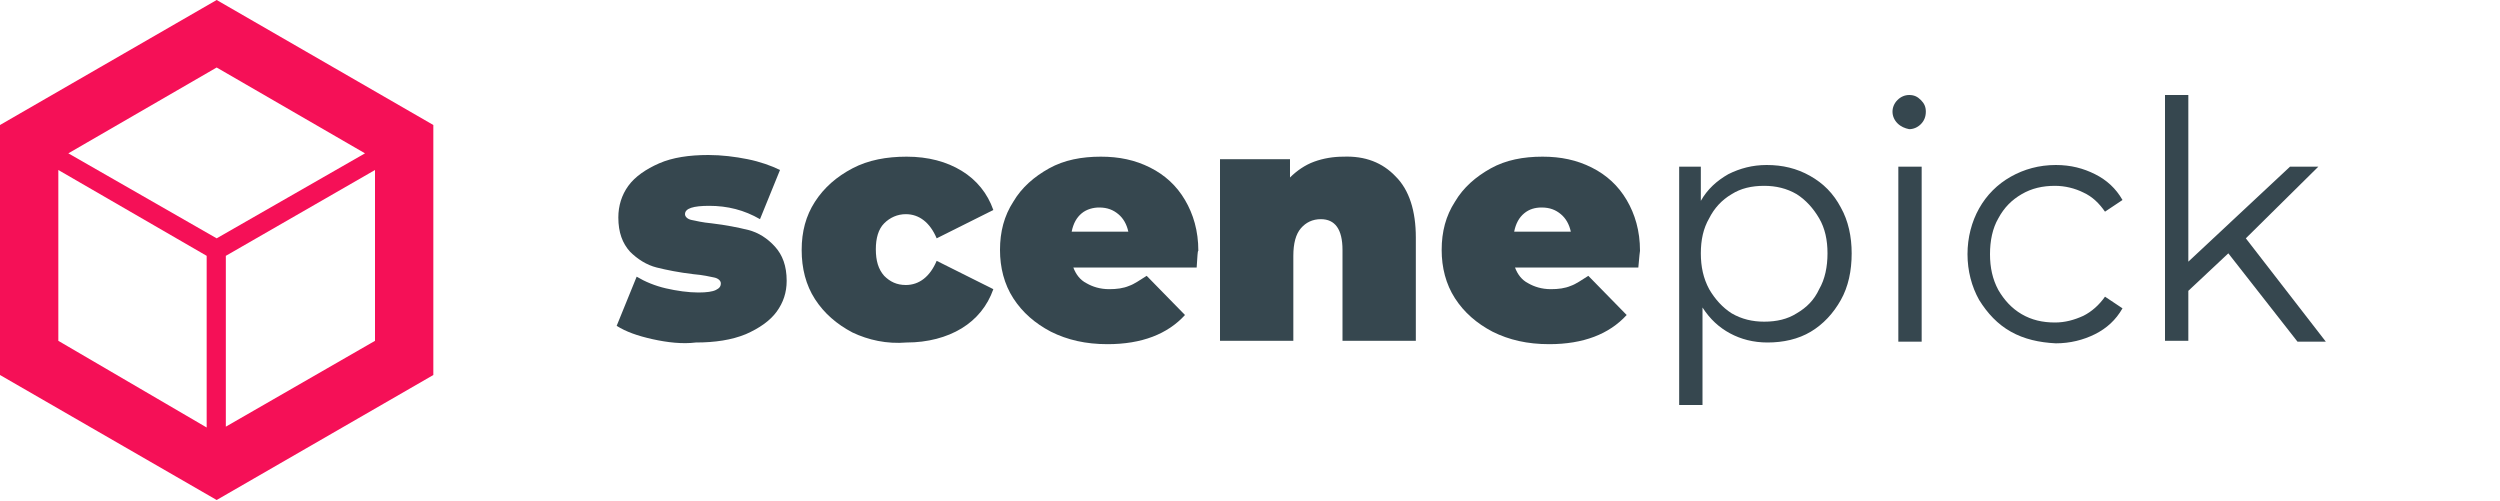
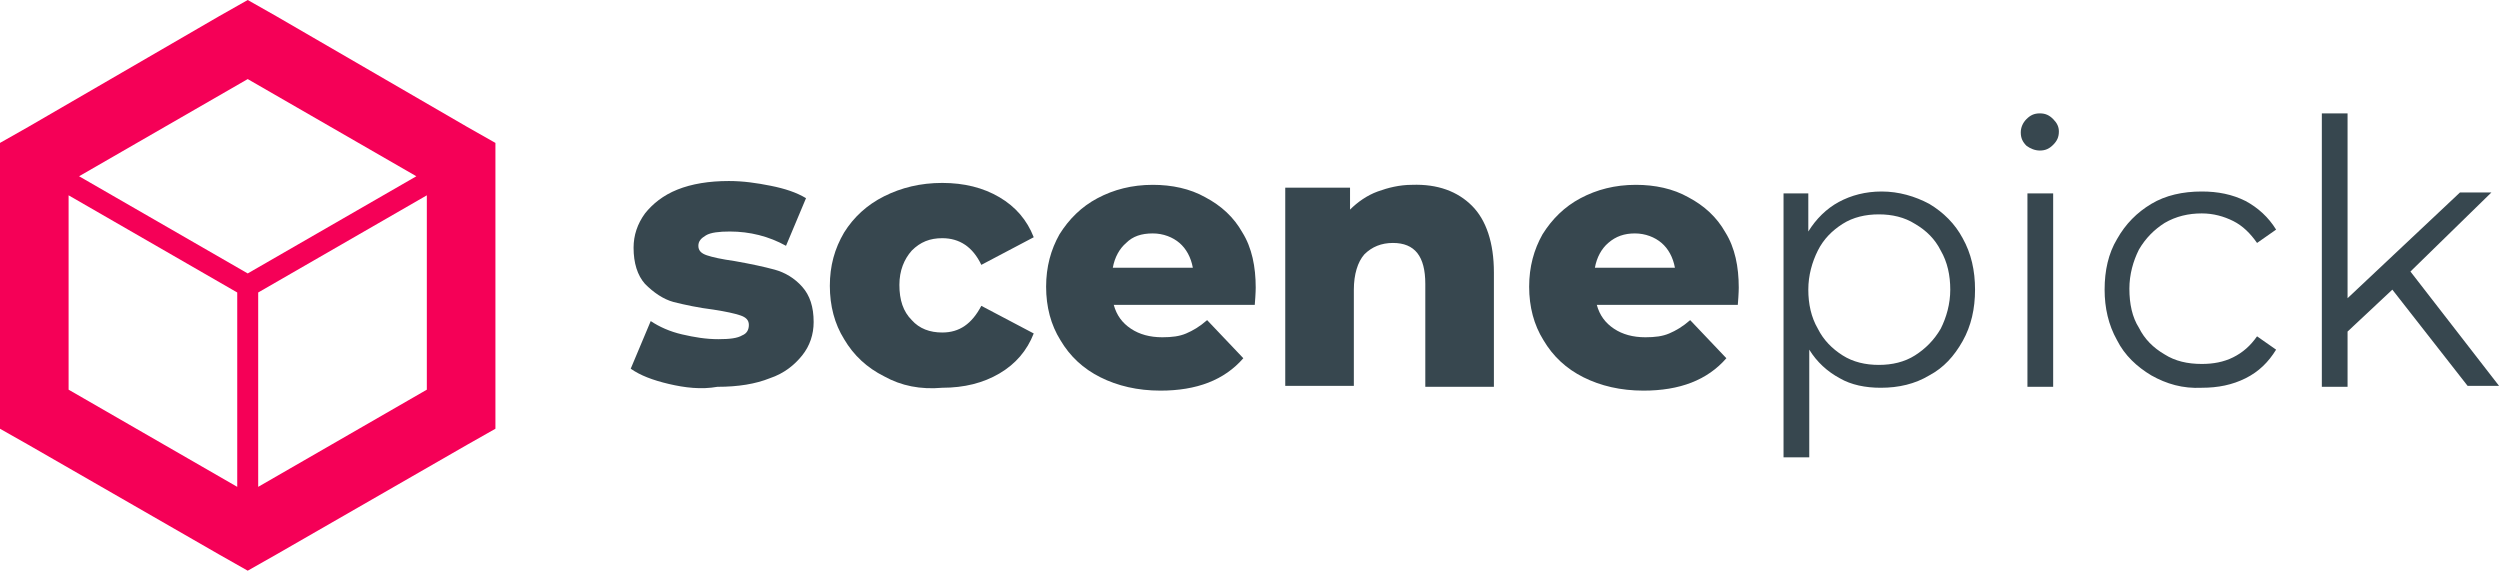
- <svg xmlns="http://www.w3.org/2000/svg" version="1.1" id="Layer_1" x="0px" y="0px" viewBox="0 0 300 60" style="enable-background:new 0 0 300 60;" xml:space="preserve">
+ <svg xmlns="http://www.w3.org/2000/svg" version="1.1" id="Layer_1" x="0px" y="0px" viewBox="0 0 262.4 60" style="enable-background:new 0 0 262.4 60;" xml:space="preserve">
  <style type="text/css">
- 	.st0{fill:#F51057;}
- 	.st1{fill:#36474F;}
+ 	.st0{fill:#F50057;}
+ 	.st1{fill:#37474F;}
</style>
-   <path class="st0" d="M26,0L0,15v30l26,15l26-15V15L26,0z M45,40.9L27.1,51.2V30.7L45,20.4V40.9z M7,20.4l17.8,10.3v20.6L7,40.9V20.4  z M26,28.6L8.2,18.4L26,8.1l17.8,10.3L26,28.6z" />
+   <path class="st0" d="M49,13.3L29,1.7L26,0l-3,1.7L3,13.3L0,15v3.5v23.1V45l3,1.7l20,11.5l3,1.7l3-1.7l20-11.5l3-1.7v-3.5V18.5V15  L49,13.3z M44.8,40.9L27.1,51.1V30.7l17.7-10.2V40.9z M7.2,20.5l17.7,10.2v20.4L7.2,40.9V20.5z M8.3,18.5L26,8.3l17.7,10.2L26,28.7  L8.3,18.5z" />
  <g>
-     <path class="st1" d="M78.3,40.7c-1.8-0.4-3.2-0.9-4.3-1.6l2.4-5.9c1,0.6,2.2,1.1,3.5,1.4c1.3,0.3,2.7,0.5,3.9,0.5   c1,0,1.7-0.1,2.1-0.3c0.4-0.2,0.6-0.4,0.6-0.8c0-0.3-0.3-0.6-0.8-0.7c-0.5-0.1-1.3-0.3-2.5-0.4c-1.7-0.2-3.2-0.5-4.4-0.8   c-1.2-0.3-2.3-1-3.2-1.9c-0.9-1-1.4-2.3-1.4-4.1c0-1.4,0.4-2.7,1.2-3.8c0.8-1.1,2.1-2,3.7-2.7c1.6-0.7,3.6-1,5.9-1   c1.6,0,3.2,0.2,4.7,0.5c1.5,0.3,2.9,0.8,3.9,1.3l-2.4,5.9c-1.9-1.1-3.9-1.6-6.1-1.6c-1.9,0-2.9,0.3-2.9,1c0,0.3,0.3,0.6,0.8,0.7   c0.5,0.1,1.3,0.3,2.4,0.4c1.7,0.2,3.2,0.5,4.4,0.8c1.2,0.3,2.3,1,3.2,2c0.9,1,1.4,2.3,1.4,4.1c0,1.4-0.4,2.6-1.2,3.7   c-0.8,1.1-2.1,2-3.7,2.7c-1.7,0.7-3.7,1-6,1C81.9,41.3,80.1,41.1,78.3,40.7z" />
-     <path class="st1" d="M102.3,39.9c-1.9-1-3.4-2.3-4.5-4c-1.1-1.7-1.6-3.7-1.6-5.9c0-2.2,0.5-4.1,1.6-5.8c1.1-1.7,2.6-3,4.5-4   c1.9-1,4.1-1.4,6.5-1.4c2.6,0,4.8,0.6,6.6,1.7c1.8,1.1,3.1,2.7,3.8,4.7l-6.8,3.4c-0.8-1.9-2.1-2.9-3.7-2.9c-1,0-1.9,0.4-2.6,1.1   c-0.7,0.7-1,1.8-1,3.1c0,1.4,0.3,2.4,1,3.2c0.7,0.7,1.5,1.1,2.6,1.1c1.6,0,2.9-1,3.7-2.9l6.8,3.4c-0.7,2-2,3.6-3.8,4.7   c-1.8,1.1-4.1,1.7-6.6,1.7C106.4,41.3,104.2,40.8,102.3,39.9z" />
-     <path class="st1" d="M143.6,32.1h-14.8c0.3,0.8,0.8,1.5,1.6,1.9c0.7,0.4,1.6,0.7,2.7,0.7c0.9,0,1.7-0.1,2.4-0.4   c0.6-0.2,1.3-0.7,2.1-1.2l4.6,4.7c-2.1,2.3-5.2,3.5-9.3,3.5c-2.6,0-4.8-0.5-6.8-1.5c-1.9-1-3.4-2.3-4.5-4c-1.1-1.7-1.6-3.7-1.6-5.8   c0-2.2,0.5-4.1,1.6-5.8c1-1.7,2.5-3,4.3-4c1.8-1,3.9-1.4,6.2-1.4c2.2,0,4.1,0.4,5.9,1.3c1.8,0.9,3.2,2.2,4.2,3.9   c1,1.7,1.6,3.7,1.6,6.1C143.7,30.1,143.7,30.8,143.6,32.1z M129.8,25.6c-0.6,0.5-1,1.2-1.2,2.2h6.8c-0.2-0.9-0.6-1.6-1.2-2.1   c-0.6-0.5-1.3-0.8-2.3-0.8C131.2,24.9,130.4,25.1,129.8,25.6z" />
-     <path class="st1" d="M167.5,21.2c1.6,1.6,2.4,4.1,2.4,7.3v12.4h-8.8V30c0-2.5-0.9-3.7-2.6-3.7c-1,0-1.8,0.4-2.4,1.1   c-0.6,0.7-0.9,1.8-0.9,3.3v10.2h-8.8V19.1h8.4v2.2c0.8-0.8,1.8-1.5,2.9-1.9c1.1-0.4,2.3-0.6,3.5-0.6   C163.8,18.7,165.9,19.5,167.5,21.2z" />
-     <path class="st1" d="M196.6,32.1h-14.8c0.3,0.8,0.8,1.5,1.6,1.9c0.7,0.4,1.6,0.7,2.7,0.7c0.9,0,1.7-0.1,2.4-0.4   c0.6-0.2,1.3-0.7,2.1-1.2l4.6,4.7c-2.1,2.3-5.2,3.5-9.3,3.5c-2.6,0-4.8-0.5-6.8-1.5c-1.9-1-3.4-2.3-4.5-4c-1.1-1.7-1.6-3.7-1.6-5.8   c0-2.2,0.5-4.1,1.6-5.8c1-1.7,2.5-3,4.3-4c1.8-1,3.9-1.4,6.2-1.4c2.2,0,4.1,0.4,5.9,1.3c1.8,0.9,3.2,2.2,4.2,3.9   c1,1.7,1.6,3.7,1.6,6.1C196.8,30.1,196.7,30.8,196.6,32.1z M182.9,25.6c-0.6,0.5-1,1.2-1.2,2.2h6.8c-0.2-0.9-0.6-1.6-1.2-2.1   s-1.3-0.8-2.3-0.8C184.2,24.9,183.5,25.1,182.9,25.6z" />
-     <path class="st1" d="M217.2,21.1c1.6,0.9,2.8,2.1,3.7,3.8c0.9,1.6,1.3,3.5,1.3,5.5c0,2.1-0.4,4-1.3,5.6c-0.9,1.6-2.1,2.9-3.6,3.8   c-1.5,0.9-3.3,1.3-5.2,1.3c-1.7,0-3.2-0.4-4.5-1.1c-1.3-0.7-2.4-1.7-3.3-3.1v11.7h-2.8V20h2.6v4.1c0.8-1.4,1.9-2.4,3.3-3.2   c1.4-0.7,2.9-1.1,4.6-1.1C213.9,19.8,215.6,20.2,217.2,21.1z M215.6,37.6c1.2-0.7,2.1-1.6,2.7-2.9c0.7-1.2,1-2.7,1-4.3   c0-1.6-0.3-3-1-4.2c-0.7-1.2-1.6-2.2-2.7-2.9c-1.2-0.7-2.5-1-3.9-1c-1.5,0-2.8,0.3-3.9,1c-1.2,0.7-2.1,1.7-2.7,2.9   c-0.7,1.2-1,2.6-1,4.2c0,1.6,0.3,3,1,4.3c0.7,1.2,1.6,2.2,2.7,2.9c1.2,0.7,2.5,1,3.9,1C213.2,38.6,214.5,38.3,215.6,37.6z" />
-     <path class="st1" d="M227.7,14.8c-0.4-0.4-0.6-0.9-0.6-1.4c0-0.5,0.2-1,0.6-1.4c0.4-0.4,0.9-0.6,1.4-0.6c0.6,0,1,0.2,1.4,0.6   c0.4,0.4,0.6,0.8,0.6,1.4c0,0.6-0.2,1.1-0.6,1.5c-0.4,0.4-0.9,0.6-1.4,0.6C228.6,15.4,228.1,15.2,227.7,14.8z M227.8,20h2.8v21   h-2.8V20z" />
-     <path class="st1" d="M241.3,39.8c-1.6-0.9-2.8-2.2-3.8-3.8c-0.9-1.6-1.4-3.5-1.4-5.5c0-2,0.5-3.9,1.4-5.5c0.9-1.6,2.2-2.9,3.8-3.8   c1.6-0.9,3.4-1.4,5.4-1.4c1.8,0,3.3,0.4,4.7,1.1c1.4,0.7,2.5,1.7,3.3,3.1l-2.1,1.4c-0.7-1-1.5-1.8-2.6-2.3c-1-0.5-2.2-0.8-3.4-0.8   c-1.5,0-2.8,0.3-4,1c-1.2,0.7-2.1,1.6-2.8,2.9c-0.7,1.2-1,2.7-1,4.3c0,1.6,0.3,3,1,4.3c0.7,1.2,1.6,2.2,2.8,2.9c1.2,0.7,2.5,1,4,1   c1.2,0,2.3-0.3,3.4-0.8c1-0.5,1.9-1.3,2.6-2.3l2.1,1.4c-0.8,1.4-1.9,2.4-3.3,3.1c-1.4,0.7-3,1.1-4.7,1.1   C244.7,41.1,242.9,40.7,241.3,39.8z" />
-     <path class="st1" d="M267.4,30.4l-4.8,4.5v6h-2.8V11.4h2.8v20L274.8,20h3.4l-8.7,8.6l9.6,12.4h-3.4L267.4,30.4z" />
+     <path class="st1" d="M70.2,40.3c-1.7-0.4-3-0.9-4-1.6l2.1-5c0.9,0.6,2,1.1,3.3,1.4c1.3,0.3,2.5,0.5,3.8,0.5c1.2,0,2-0.1,2.5-0.4   c0.5-0.2,0.7-0.6,0.7-1.1c0-0.5-0.3-0.8-0.9-1c-0.6-0.2-1.5-0.4-2.8-0.6c-1.6-0.2-3-0.5-4.2-0.8c-1.1-0.3-2.1-1-3-1.9   c-0.8-0.9-1.2-2.2-1.2-3.8c0-1.3,0.4-2.5,1.2-3.6c0.8-1,1.9-1.9,3.4-2.5c1.5-0.6,3.3-0.9,5.4-0.9c1.5,0,2.9,0.2,4.4,0.5   c1.5,0.3,2.7,0.7,3.7,1.3l-2.1,5c-1.8-1-3.8-1.5-5.9-1.5c-1.1,0-2,0.1-2.5,0.4s-0.8,0.6-0.8,1.1c0,0.5,0.3,0.8,0.9,1   c0.6,0.2,1.5,0.4,2.9,0.6c1.7,0.3,3.1,0.6,4.2,0.9c1.1,0.3,2.1,0.9,2.9,1.8c0.8,0.9,1.2,2.1,1.2,3.7c0,1.3-0.4,2.5-1.2,3.5   c-0.8,1-1.9,1.9-3.4,2.4c-1.5,0.6-3.3,0.9-5.5,0.9C73.6,40.9,71.9,40.7,70.2,40.3z" />
+     <path class="st1" d="M92.8,39.5c-1.8-0.9-3.2-2.2-4.2-3.9c-1-1.6-1.5-3.5-1.5-5.6c0-2.1,0.5-3.9,1.5-5.6c1-1.6,2.4-2.9,4.2-3.8   c1.8-0.9,3.8-1.4,6.1-1.4c2.3,0,4.3,0.5,6,1.5s2.9,2.4,3.6,4.2l-5.5,2.9c-0.9-1.9-2.3-2.8-4.1-2.8c-1.3,0-2.3,0.4-3.2,1.3   c-0.8,0.9-1.3,2.1-1.3,3.6c0,1.6,0.4,2.8,1.3,3.7c0.8,0.9,1.9,1.3,3.2,1.3c1.8,0,3.1-0.9,4.1-2.8l5.5,2.9c-0.7,1.8-1.9,3.2-3.6,4.2   c-1.7,1-3.7,1.5-6,1.5C96.6,40.9,94.6,40.5,92.8,39.5z" />
+     <path class="st1" d="M131.7,32h-14.8c0.3,1.1,0.9,1.9,1.8,2.5c0.9,0.6,2,0.9,3.3,0.9c1,0,1.8-0.1,2.5-0.4c0.7-0.3,1.4-0.7,2.2-1.4   l3.8,4c-2,2.3-4.9,3.4-8.7,3.4c-2.4,0-4.5-0.5-6.3-1.4c-1.8-0.9-3.2-2.2-4.2-3.9c-1-1.6-1.5-3.5-1.5-5.6c0-2.1,0.5-3.9,1.4-5.5   c1-1.6,2.3-2.9,4-3.8c1.7-0.9,3.6-1.4,5.8-1.4c2,0,3.9,0.4,5.5,1.3c1.7,0.9,3,2.1,3.9,3.7c1,1.6,1.4,3.6,1.4,5.8   C131.8,30.2,131.8,30.8,131.7,32z M118.2,25.5c-0.7,0.6-1.2,1.5-1.4,2.6h8.4c-0.2-1.1-0.7-2-1.4-2.6c-0.7-0.6-1.7-1-2.8-1   C119.8,24.5,118.9,24.8,118.2,25.5z" />
+     <path class="st1" d="M154.5,21.6c1.5,1.5,2.3,3.9,2.3,7v12h-7.2V29.8c0-2.9-1.1-4.3-3.4-4.3c-1.2,0-2.2,0.4-3,1.2   c-0.7,0.8-1.1,2.1-1.1,3.7v10.1h-7.2V19.7h6.8v2.3c0.8-0.8,1.8-1.5,2.9-1.9c1.1-0.4,2.3-0.7,3.6-0.7   C150.9,19.3,153,20.1,154.5,21.6z" />
+     <path class="st1" d="M182.4,32h-14.8c0.3,1.1,0.9,1.9,1.8,2.5c0.9,0.6,2,0.9,3.3,0.9c1,0,1.8-0.1,2.5-0.4c0.7-0.3,1.4-0.7,2.2-1.4   l3.8,4c-2,2.3-4.9,3.4-8.7,3.4c-2.4,0-4.5-0.5-6.3-1.4s-3.2-2.2-4.2-3.9c-1-1.6-1.5-3.5-1.5-5.6c0-2.1,0.5-3.9,1.4-5.5   c1-1.6,2.3-2.9,4-3.8c1.7-0.9,3.6-1.4,5.8-1.4c2,0,3.9,0.4,5.5,1.3c1.7,0.9,3,2.1,3.9,3.7c1,1.6,1.4,3.6,1.4,5.8   C182.5,30.2,182.5,30.8,182.4,32z M168.8,25.5c-0.7,0.6-1.2,1.5-1.4,2.6h8.4c-0.2-1.1-0.7-2-1.4-2.6c-0.7-0.6-1.7-1-2.8-1   C170.5,24.5,169.6,24.8,168.8,25.5z" />
+     <path class="st1" d="M202.5,21.4c1.5,0.9,2.7,2.1,3.5,3.6c0.9,1.6,1.3,3.4,1.3,5.4c0,2-0.4,3.8-1.3,5.4c-0.9,1.6-2,2.8-3.5,3.6   c-1.5,0.9-3.2,1.3-5.1,1.3c-1.6,0-3.1-0.3-4.3-1c-1.3-0.7-2.4-1.7-3.2-3v11.3h-2.7V20.3h2.6v4c0.8-1.3,1.9-2.4,3.2-3.1   c1.3-0.7,2.8-1.1,4.5-1.1C199.3,20.1,201,20.6,202.5,21.4z M201,37.3c1.1-0.7,2-1.6,2.7-2.8c0.6-1.2,1-2.6,1-4.1   c0-1.5-0.3-2.9-1-4.1c-0.6-1.2-1.5-2.1-2.7-2.8c-1.1-0.7-2.4-1-3.8-1c-1.4,0-2.7,0.3-3.8,1c-1.1,0.7-2,1.6-2.6,2.8   c-0.6,1.2-1,2.6-1,4.1c0,1.5,0.3,2.9,1,4.1c0.6,1.2,1.5,2.1,2.6,2.8c1.1,0.7,2.4,1,3.8,1C198.6,38.3,199.9,38,201,37.3z" />
+     <path class="st1" d="M212.7,15.3c-0.4-0.4-0.6-0.8-0.6-1.4c0-0.5,0.2-1,0.6-1.4c0.4-0.4,0.8-0.6,1.4-0.6c0.6,0,1,0.2,1.4,0.6   c0.4,0.4,0.6,0.8,0.6,1.3c0,0.6-0.2,1-0.6,1.4c-0.4,0.4-0.8,0.6-1.4,0.6C213.6,15.8,213.1,15.6,212.7,15.3z M212.8,20.3h2.7v20.3   h-2.7V20.3z" />
+     <path class="st1" d="M225.8,39.4c-1.5-0.9-2.8-2.1-3.6-3.7c-0.9-1.6-1.3-3.4-1.3-5.3c0-2,0.4-3.8,1.3-5.3c0.9-1.6,2.1-2.8,3.6-3.7   c1.5-0.9,3.3-1.3,5.3-1.3c1.7,0,3.2,0.3,4.6,1c1.3,0.7,2.4,1.7,3.2,3l-2,1.4c-0.7-1-1.5-1.8-2.5-2.3c-1-0.5-2.1-0.8-3.3-0.8   c-1.4,0-2.7,0.3-3.9,1c-1.1,0.7-2,1.6-2.7,2.8c-0.6,1.2-1,2.6-1,4.1c0,1.6,0.3,3,1,4.1c0.6,1.2,1.5,2.1,2.7,2.8   c1.1,0.7,2.4,1,3.9,1c1.2,0,2.3-0.2,3.3-0.7c1-0.5,1.8-1.2,2.5-2.2l2,1.4c-0.8,1.3-1.8,2.3-3.2,3c-1.4,0.7-2.9,1-4.6,1   C229.1,40.8,227.4,40.3,225.8,39.4z" />
+     <path class="st1" d="M251.1,30.4l-4.7,4.4v5.8h-2.7V11.9h2.7v19.4l11.8-11.1h3.3l-8.5,8.3l9.3,12h-3.3L251.1,30.4z" />
  </g>
</svg>
